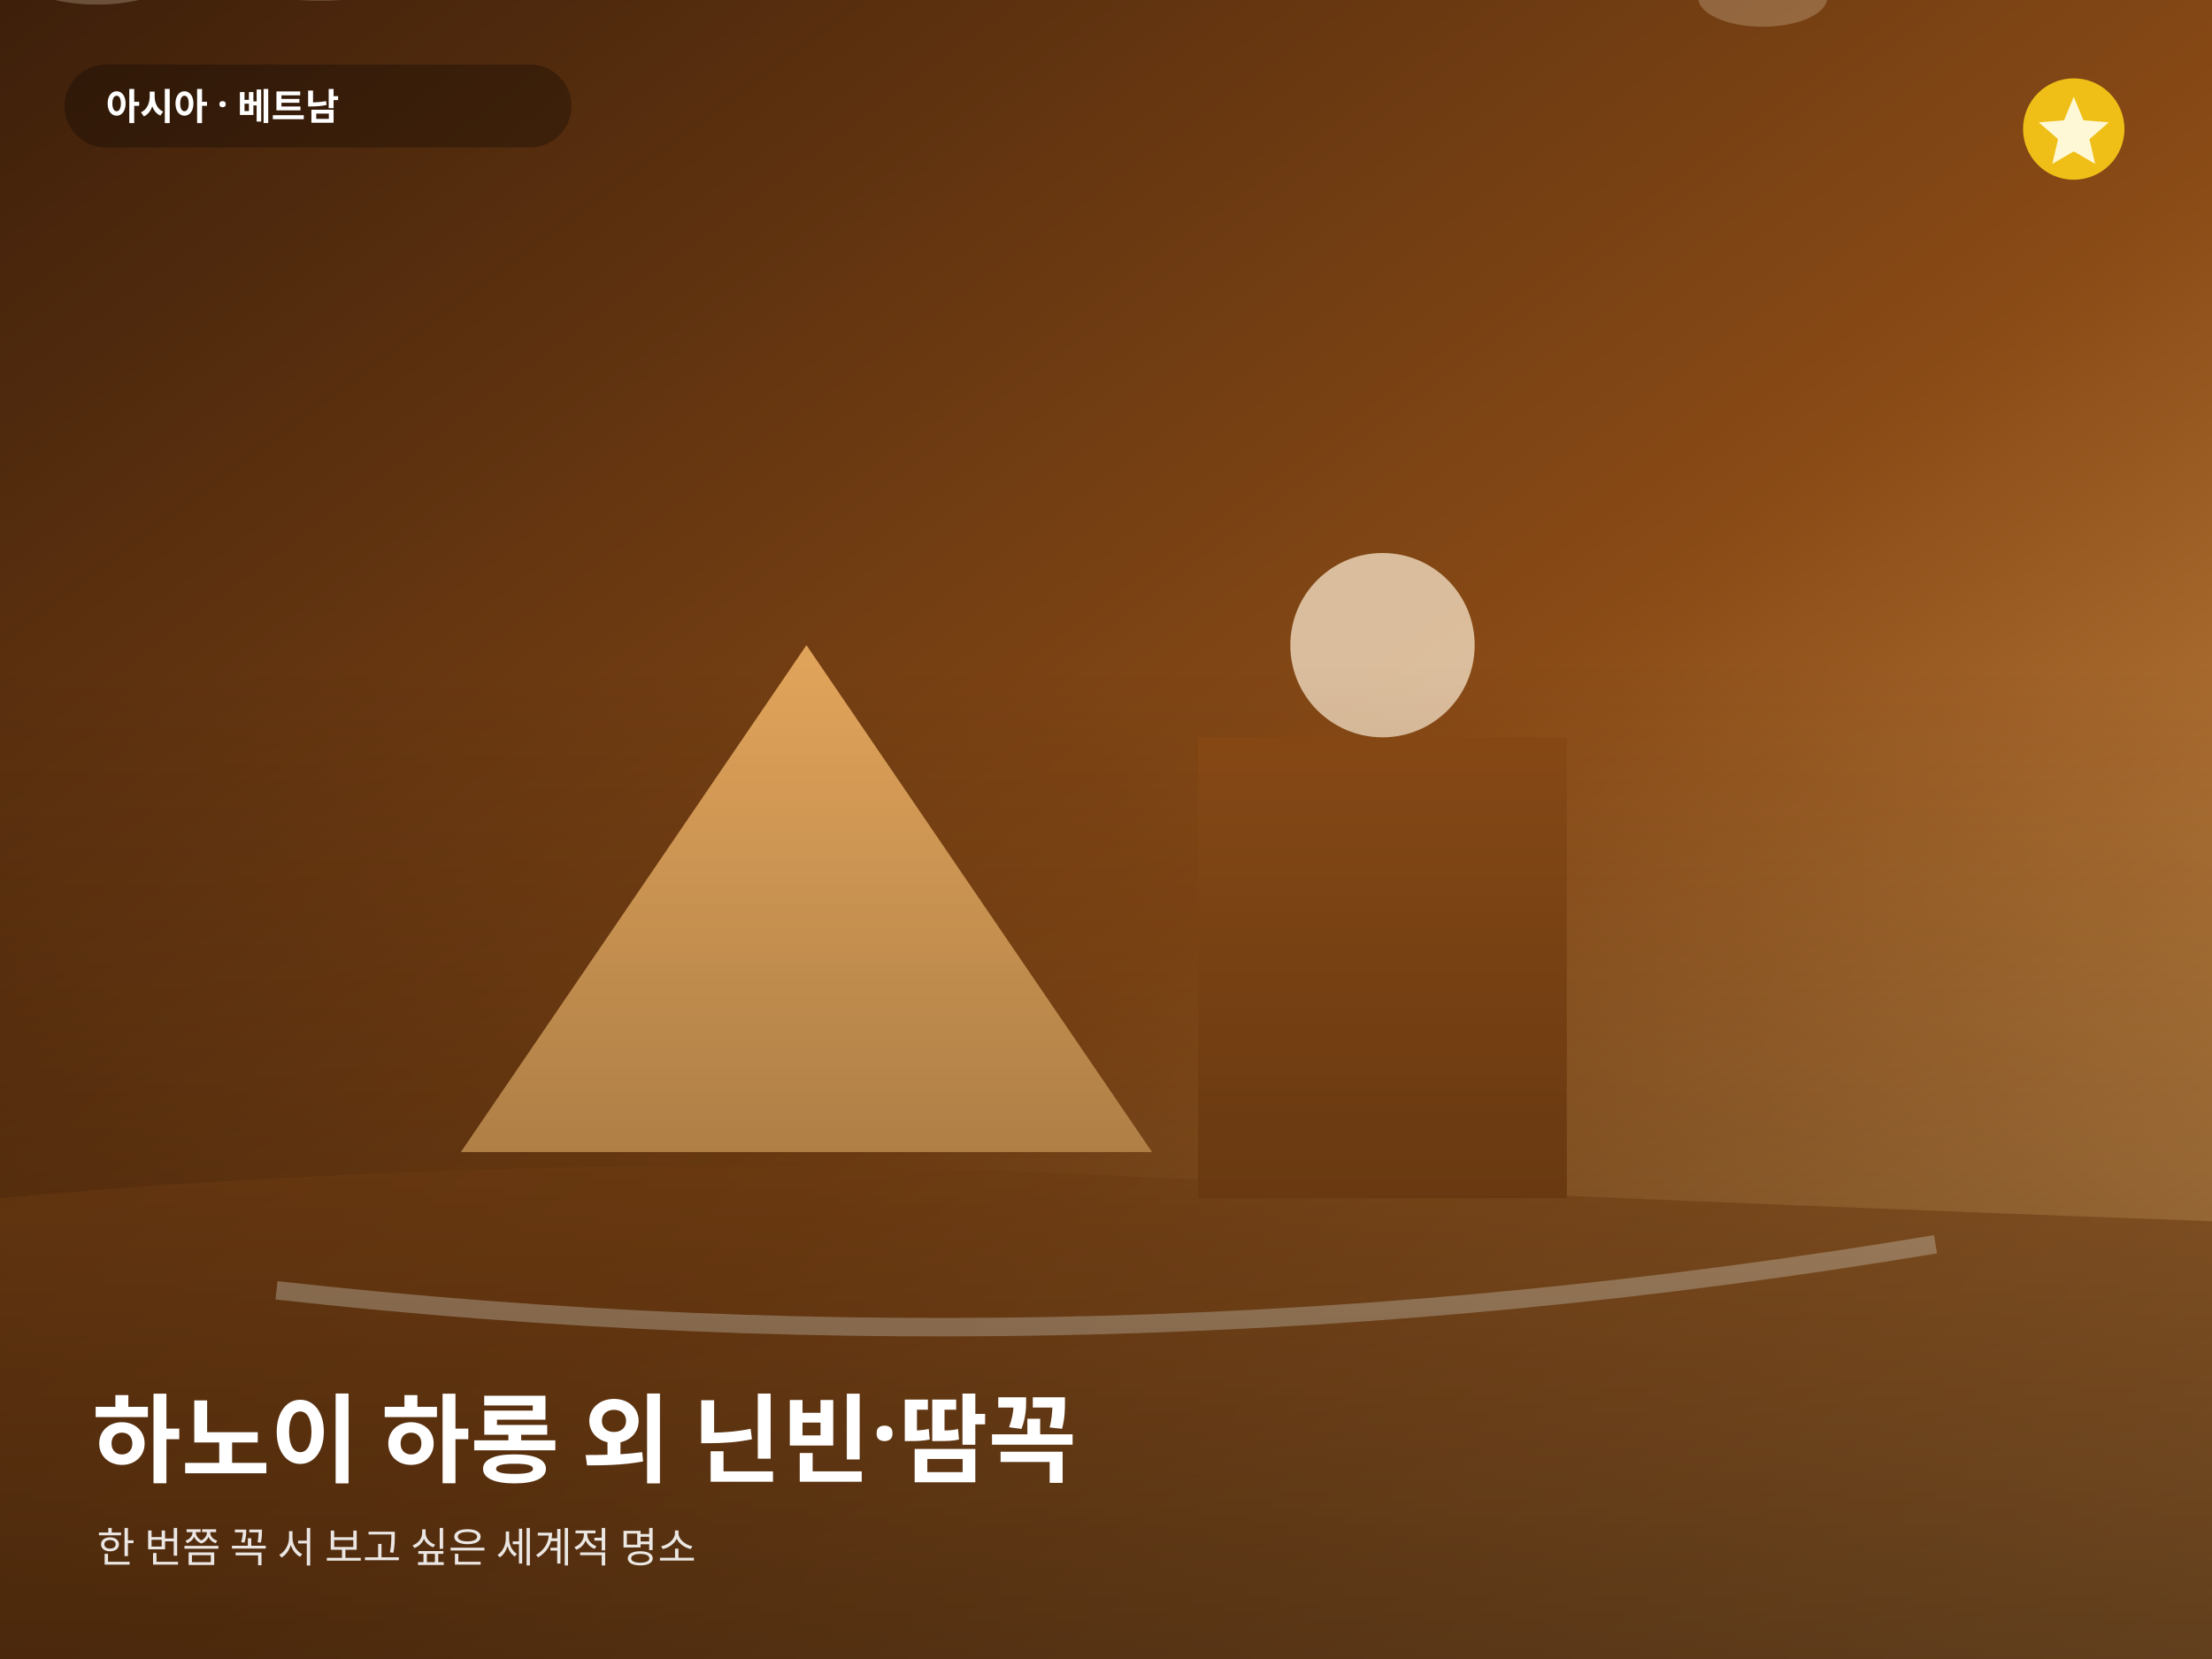
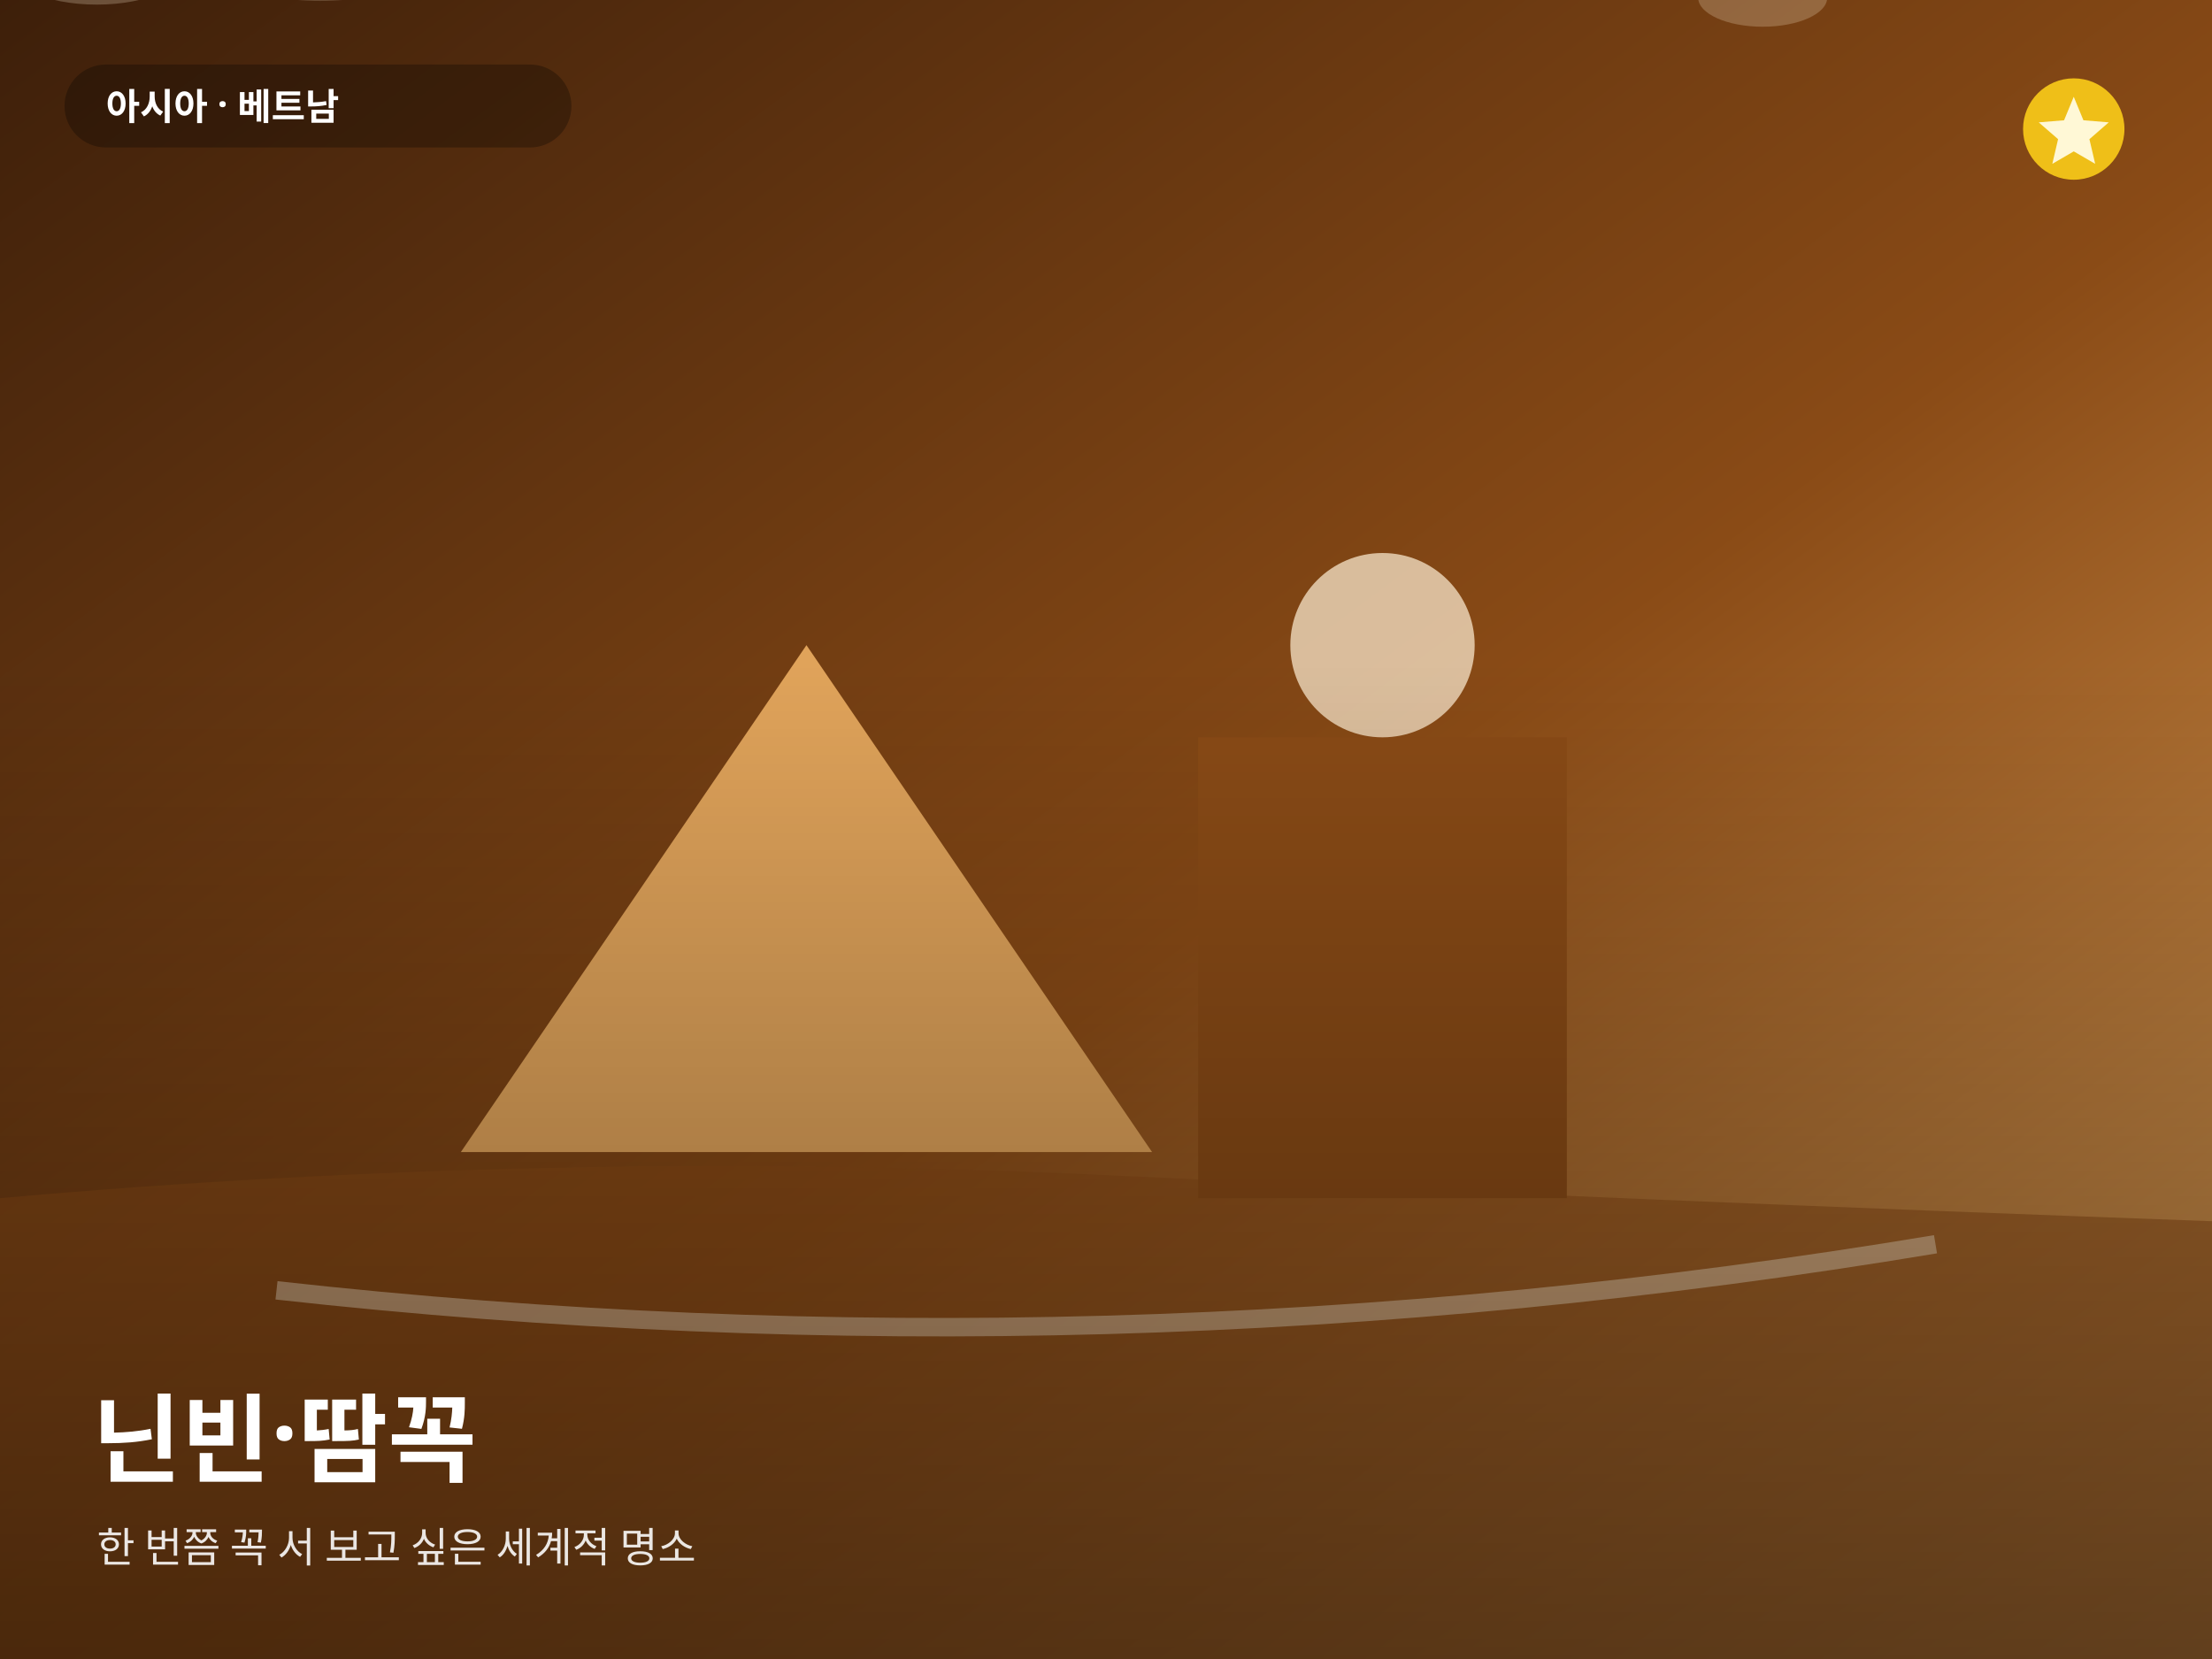
- <svg xmlns="http://www.w3.org/2000/svg" width="960" height="720" viewBox="0 0 960 720" role="img" aria-label="하노이 하롱 외 닌빈·땀꼭">
+ <svg xmlns="http://www.w3.org/2000/svg" width="960" height="720" viewBox="0 0 960 720" role="img" aria-label="닌빈·땀꼭">
  <defs>
    <linearGradient id="sky" x1="0" y1="0" x2="1" y2="1">
      <stop offset="0%" stop-color="#3d1f0a" />
      <stop offset="55%" stop-color="#8a4b16" />
      <stop offset="100%" stop-color="#e0a35a" />
    </linearGradient>
    <linearGradient id="vignette" x1="0.5" y1="0" x2="0.5" y2="1">
      <stop offset="40%" stop-color="#000" stop-opacity="0" />
      <stop offset="100%" stop-color="#000" stop-opacity="0.45" />
    </linearGradient>
  </defs>
  <rect width="960" height="720" fill="url(#sky)" />
  <ellipse cx="765" cy="-1" rx="28" ry="12.6" fill="#fff0d6" opacity="0.224" />
  <ellipse cx="42" cy="-16" rx="40" ry="18" fill="#fff0d6" opacity="0.232" />
  <ellipse cx="139" cy="-23" rx="52" ry="23.4" fill="#fff0d6" opacity="0.176" />
  <ellipse cx="236" cy="-27" rx="28" ry="12.6" fill="#fff0d6" opacity="0.144" />
  <path d="M0 520 Q240 498.667 480 510 T960 530 L960 720 L0 720 Z" fill="#8a4b16" opacity="0.55" />
  <path d="M200 500 L350 280 L500 500 Z" fill="#e0a35a" />
  <rect x="520" y="320" width="160" height="200" fill="#8a4b16" />
  <circle cx="600" cy="280" r="40" fill="#fff0d6" opacity="0.7" />
  <path d="M120 560 Q480 600 840 540" stroke="#fff0d6" stroke-width="8" fill="none" opacity="0.45" />
  <rect width="960" height="720" fill="url(#vignette)" />
  <circle cx="900" cy="56" r="22" fill="#f5c518" opacity="0.95" />
  <path d="M900 42l4.2 10.2 11 .9-8.4 7.3 2.5 10.7-9.3-5.4-9.3 5.4 2.5-10.7-8.4-7.3 11-.9z" fill="#fff8d6" />
  <rect x="28" y="28" rx="18" ry="18" width="220" height="36" fill="#000" fill-opacity="0.28" />
  <text x="46" y="52" fill="#fff" font-family="Georgia, 'Apple SD Gothic Neo', sans-serif" font-size="16" font-weight="700">아시아 · 베트남</text>
-   <text x="40" y="640" fill="#fff" font-family="Georgia, 'Apple SD Gothic Neo', serif" font-size="42" font-weight="700">하노이 하롱 외 닌빈·땀꼭</text>
+   <text x="40" y="640" fill="#fff" font-family="Georgia, 'Apple SD Gothic Neo', serif" font-size="42" font-weight="700">닌빈·땀꼭</text>
  <text x="42" y="678" fill="#fff" fill-opacity="0.88" font-family="system-ui, sans-serif" font-size="18">한 번쯤 꼭 서 보고 싶은 세계적 명소</text>
</svg>
